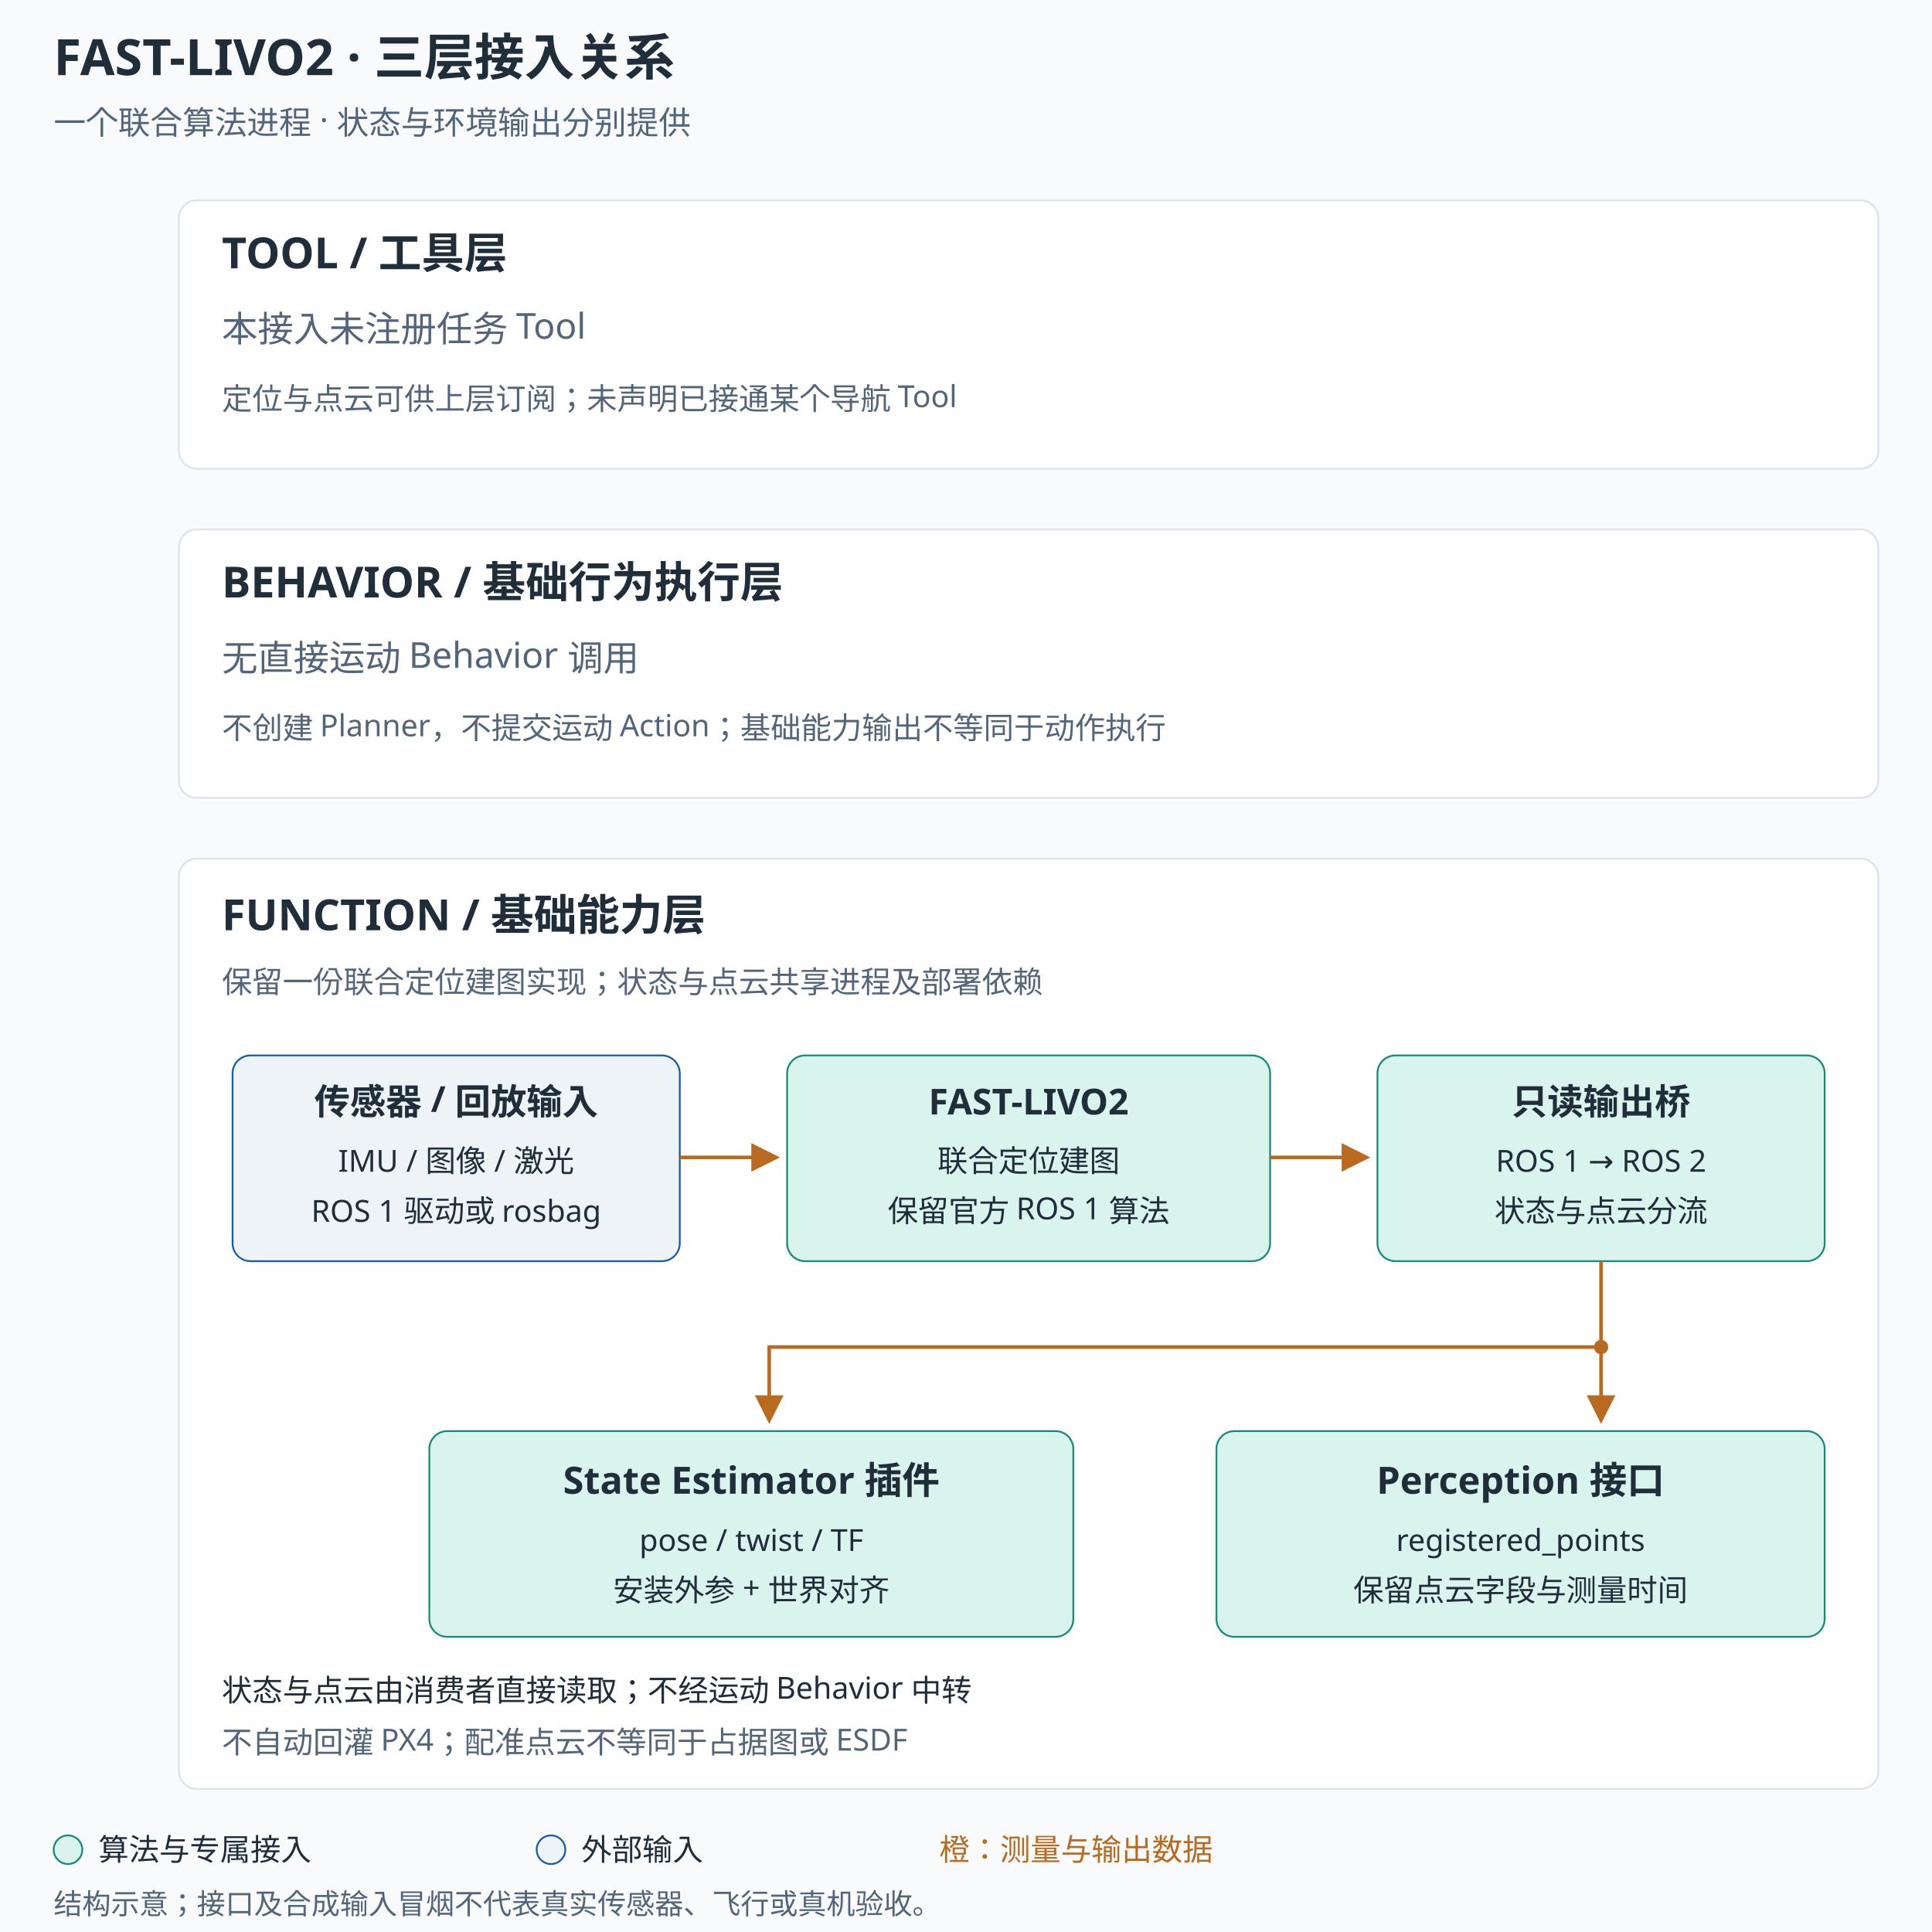
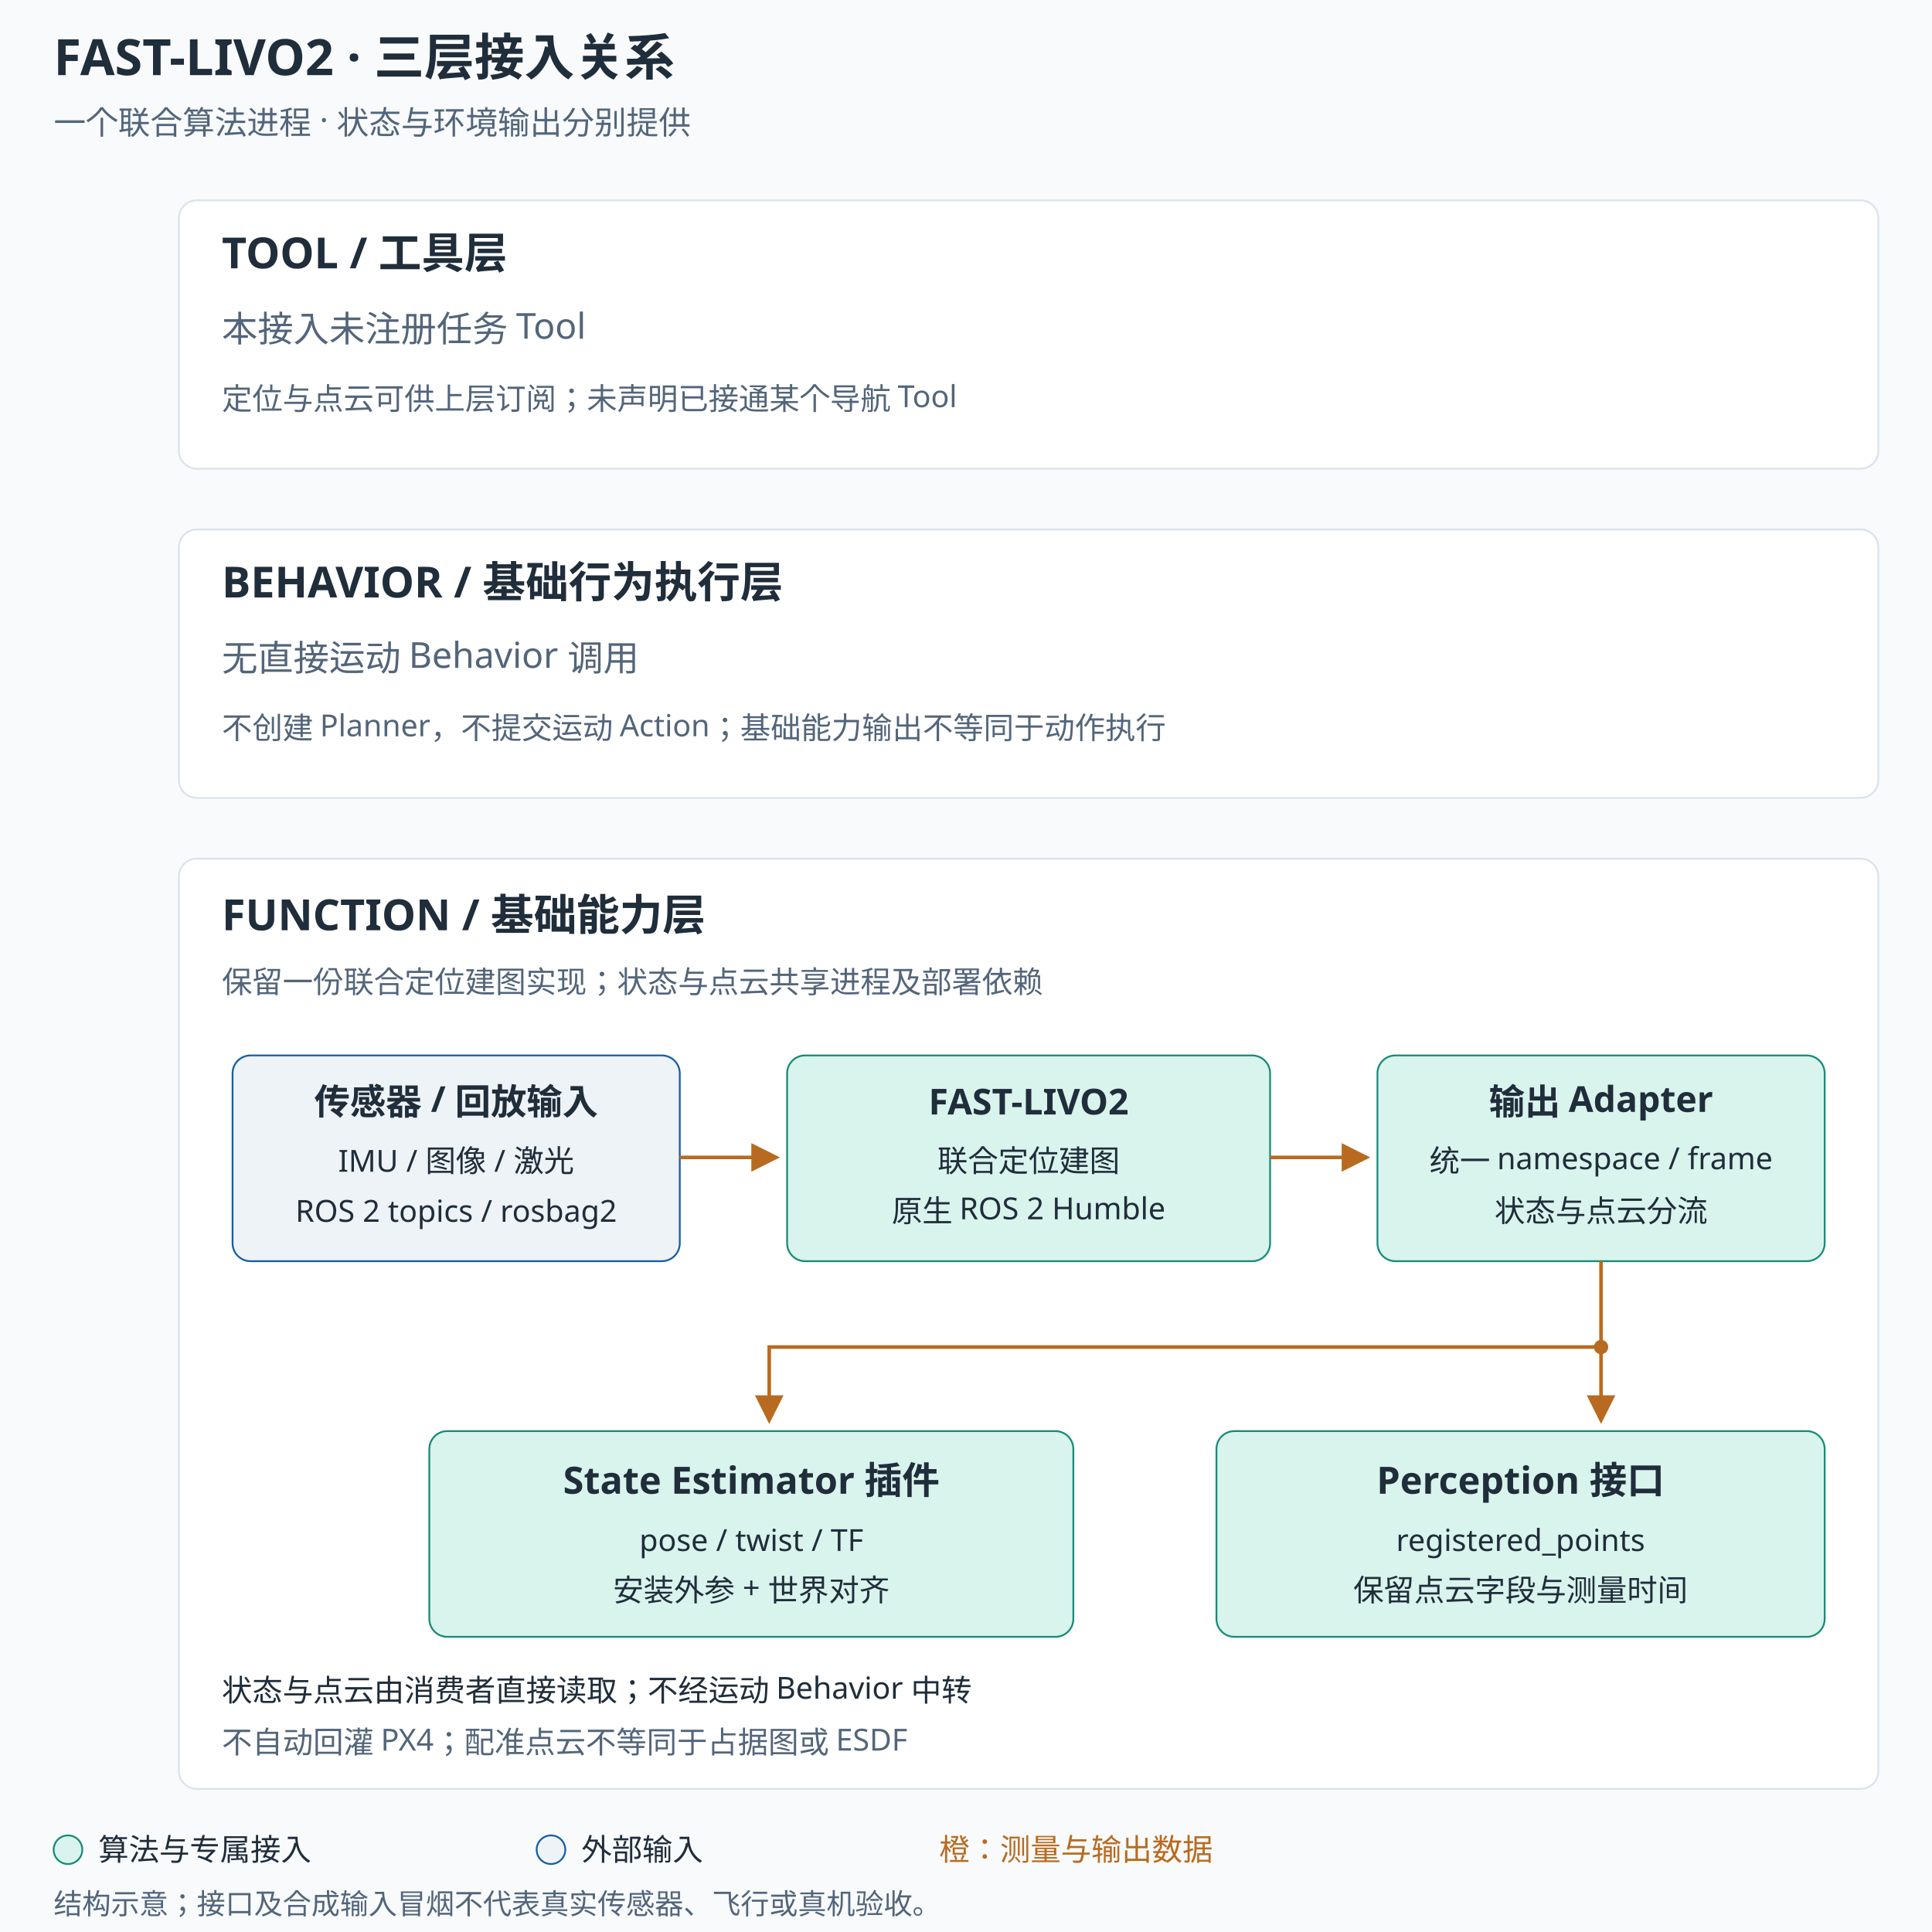
<svg xmlns="http://www.w3.org/2000/svg" width="1080" height="1080" viewBox="0 0 1080 1080" role="img" aria-labelledby="title description">
  <defs>
    <marker id="data" markerWidth="8" markerHeight="8" refX="7" refY="4" orient="auto">
      <path d="M0 0 L8 4 L0 8" fill="#b86b20" />
    </marker>
  </defs>
  <g font-family="system-ui, sans-serif" fill="#202d3a">
    <rect width="1080" height="1080" fill="#f8fafc" />
    <text x="30" y="42" font-size="28" fill="#202d3a" text-anchor="start" font-weight="700">FAST-LIVO2 · 三层接入关系</text>
    <text x="30" y="75" font-size="18" fill="#53657a" text-anchor="start">一个联合算法进程 · 状态与环境输出分别提供</text>
    <rect x="100" y="112" width="950" height="150" rx="10" fill="white" stroke="#dbe2e9" />
    <text x="124" y="150" font-size="24" fill="#202d3a" text-anchor="start" font-weight="700">TOOL / 工具层</text>
    <text x="124" y="191" font-size="20" fill="#53657a" text-anchor="start">本接入未注册任务 Tool</text>
    <text x="124" y="229" font-size="17" fill="#53657a" text-anchor="start">定位与点云可供上层订阅；未声明已接通某个导航 Tool</text>
    <rect x="100" y="296" width="950" height="150" rx="10" fill="white" stroke="#dbe2e9" />
    <text x="124" y="334" font-size="24" fill="#202d3a" text-anchor="start" font-weight="700">BEHAVIOR / 基础行为执行层</text>
    <text x="124" y="375" font-size="20" fill="#53657a" text-anchor="start">无直接运动 Behavior 调用</text>
    <text x="124" y="413" font-size="17" fill="#53657a" text-anchor="start">不创建 Planner，不提交运动 Action；基础能力输出不等同于动作执行</text>
    <rect x="100" y="480" width="950" height="520" rx="10" fill="white" stroke="#dbe2e9" />
    <text x="124" y="520" font-size="24" fill="#202d3a" text-anchor="start" font-weight="700">FUNCTION / 基础能力层</text>
    <text x="124" y="555" font-size="17" fill="#53657a" text-anchor="start">保留一份联合定位建图实现；状态与点云共享进程及部署依赖</text>
    <rect x="130" y="590" width="250" height="115" rx="10" fill="#eef3f8" stroke="#175da5" />
    <text x="255.0" y="623" font-size="20" fill="#202d3a" text-anchor="middle" font-weight="700">传感器 / 回放输入</text>
    <text x="255.0" y="655" font-size="17" fill="#202d3a" text-anchor="middle">IMU / 图像 / 激光</text>
-     <text x="255.0" y="683" font-size="17" fill="#202d3a" text-anchor="middle">ROS 1 驱动或 rosbag</text>
+     <text x="255.0" y="683" font-size="17" fill="#202d3a" text-anchor="middle">ROS 2 topics / rosbag2</text>
    <rect x="440" y="590" width="270" height="115" rx="10" fill="#d9f3ed" stroke="#168b78" />
    <text x="575.0" y="623" font-size="20" fill="#202d3a" text-anchor="middle" font-weight="700">FAST-LIVO2</text>
    <text x="575.0" y="655" font-size="17" fill="#202d3a" text-anchor="middle">联合定位建图</text>
-     <text x="575.0" y="683" font-size="17" fill="#202d3a" text-anchor="middle">保留官方 ROS 1 算法</text>
+     <text x="575.0" y="683" font-size="17" fill="#202d3a" text-anchor="middle">原生 ROS 2 Humble</text>
    <rect x="770" y="590" width="250" height="115" rx="10" fill="#d9f3ed" stroke="#168b78" />
-     <text x="895.0" y="623" font-size="20" fill="#202d3a" text-anchor="middle" font-weight="700">只读输出桥</text>
-     <text x="895.0" y="655" font-size="17" fill="#202d3a" text-anchor="middle">ROS 1 → ROS 2</text>
+     <text x="895.0" y="623" font-size="20" fill="#202d3a" text-anchor="middle" font-weight="700">输出 Adapter</text>
+     <text x="895.0" y="655" font-size="17" fill="#202d3a" text-anchor="middle">统一 namespace / frame</text>
    <text x="895.0" y="683" font-size="17" fill="#202d3a" text-anchor="middle">状态与点云分流</text>
    <path d="M380 647 H434" fill="none" stroke="#b86b20" stroke-width="2" marker-end="url(#data)" />
    <path d="M710 647 H764" fill="none" stroke="#b86b20" stroke-width="2" marker-end="url(#data)" />
    <path d="M895 705 V753 H430 V794" fill="none" stroke="#b86b20" stroke-width="2" marker-end="url(#data)" />
    <path d="M895 753 V794" fill="none" stroke="#b86b20" stroke-width="2" marker-end="url(#data)" />
    <circle cx="895" cy="753" r="4" fill="#b86b20" />
    <rect x="240" y="800" width="360" height="115" rx="10" fill="#d9f3ed" stroke="#168b78" />
    <text x="420.0" y="835" font-size="21" fill="#202d3a" text-anchor="middle" font-weight="700">State Estimator 插件</text>
    <text x="420.0" y="867" font-size="17" fill="#202d3a" text-anchor="middle">pose / twist / TF</text>
    <text x="420.0" y="895" font-size="17" fill="#202d3a" text-anchor="middle">安装外参 + 世界对齐</text>
    <rect x="680" y="800" width="340" height="115" rx="10" fill="#d9f3ed" stroke="#168b78" />
    <text x="850.0" y="835" font-size="21" fill="#202d3a" text-anchor="middle" font-weight="700">Perception 接口</text>
    <text x="850.0" y="867" font-size="17" fill="#202d3a" text-anchor="middle">registered_points</text>
    <text x="850.0" y="895" font-size="17" fill="#202d3a" text-anchor="middle">保留点云字段与测量时间</text>
    <text x="124" y="951" font-size="17" fill="#202d3a" text-anchor="start">状态与点云由消费者直接读取；不经运动 Behavior 中转</text>
    <text x="124" y="980" font-size="17" fill="#53657a" text-anchor="start">不自动回灌 PX4；配准点云不等同于占据图或 ESDF</text>
    <rect x="30" y="1026" width="16" height="16" rx="10" fill="#d9f3ed" stroke="#168b78" />
    <text x="55" y="1040" font-size="17" fill="#202d3a" text-anchor="start">算法与专属接入</text>
    <rect x="300" y="1026" width="16" height="16" rx="10" fill="#eef3f8" stroke="#175da5" />
    <text x="325" y="1040" font-size="17" fill="#202d3a" text-anchor="start">外部输入</text>
    <text x="525" y="1040" font-size="17" fill="#b86b20" text-anchor="start">橙：测量与输出数据</text>
    <text x="30" y="1070" font-size="16" fill="#53657a" text-anchor="start">结构示意；接口及合成输入冒烟不代表真实传感器、飞行或真机验收。</text>
  </g>
</svg>
